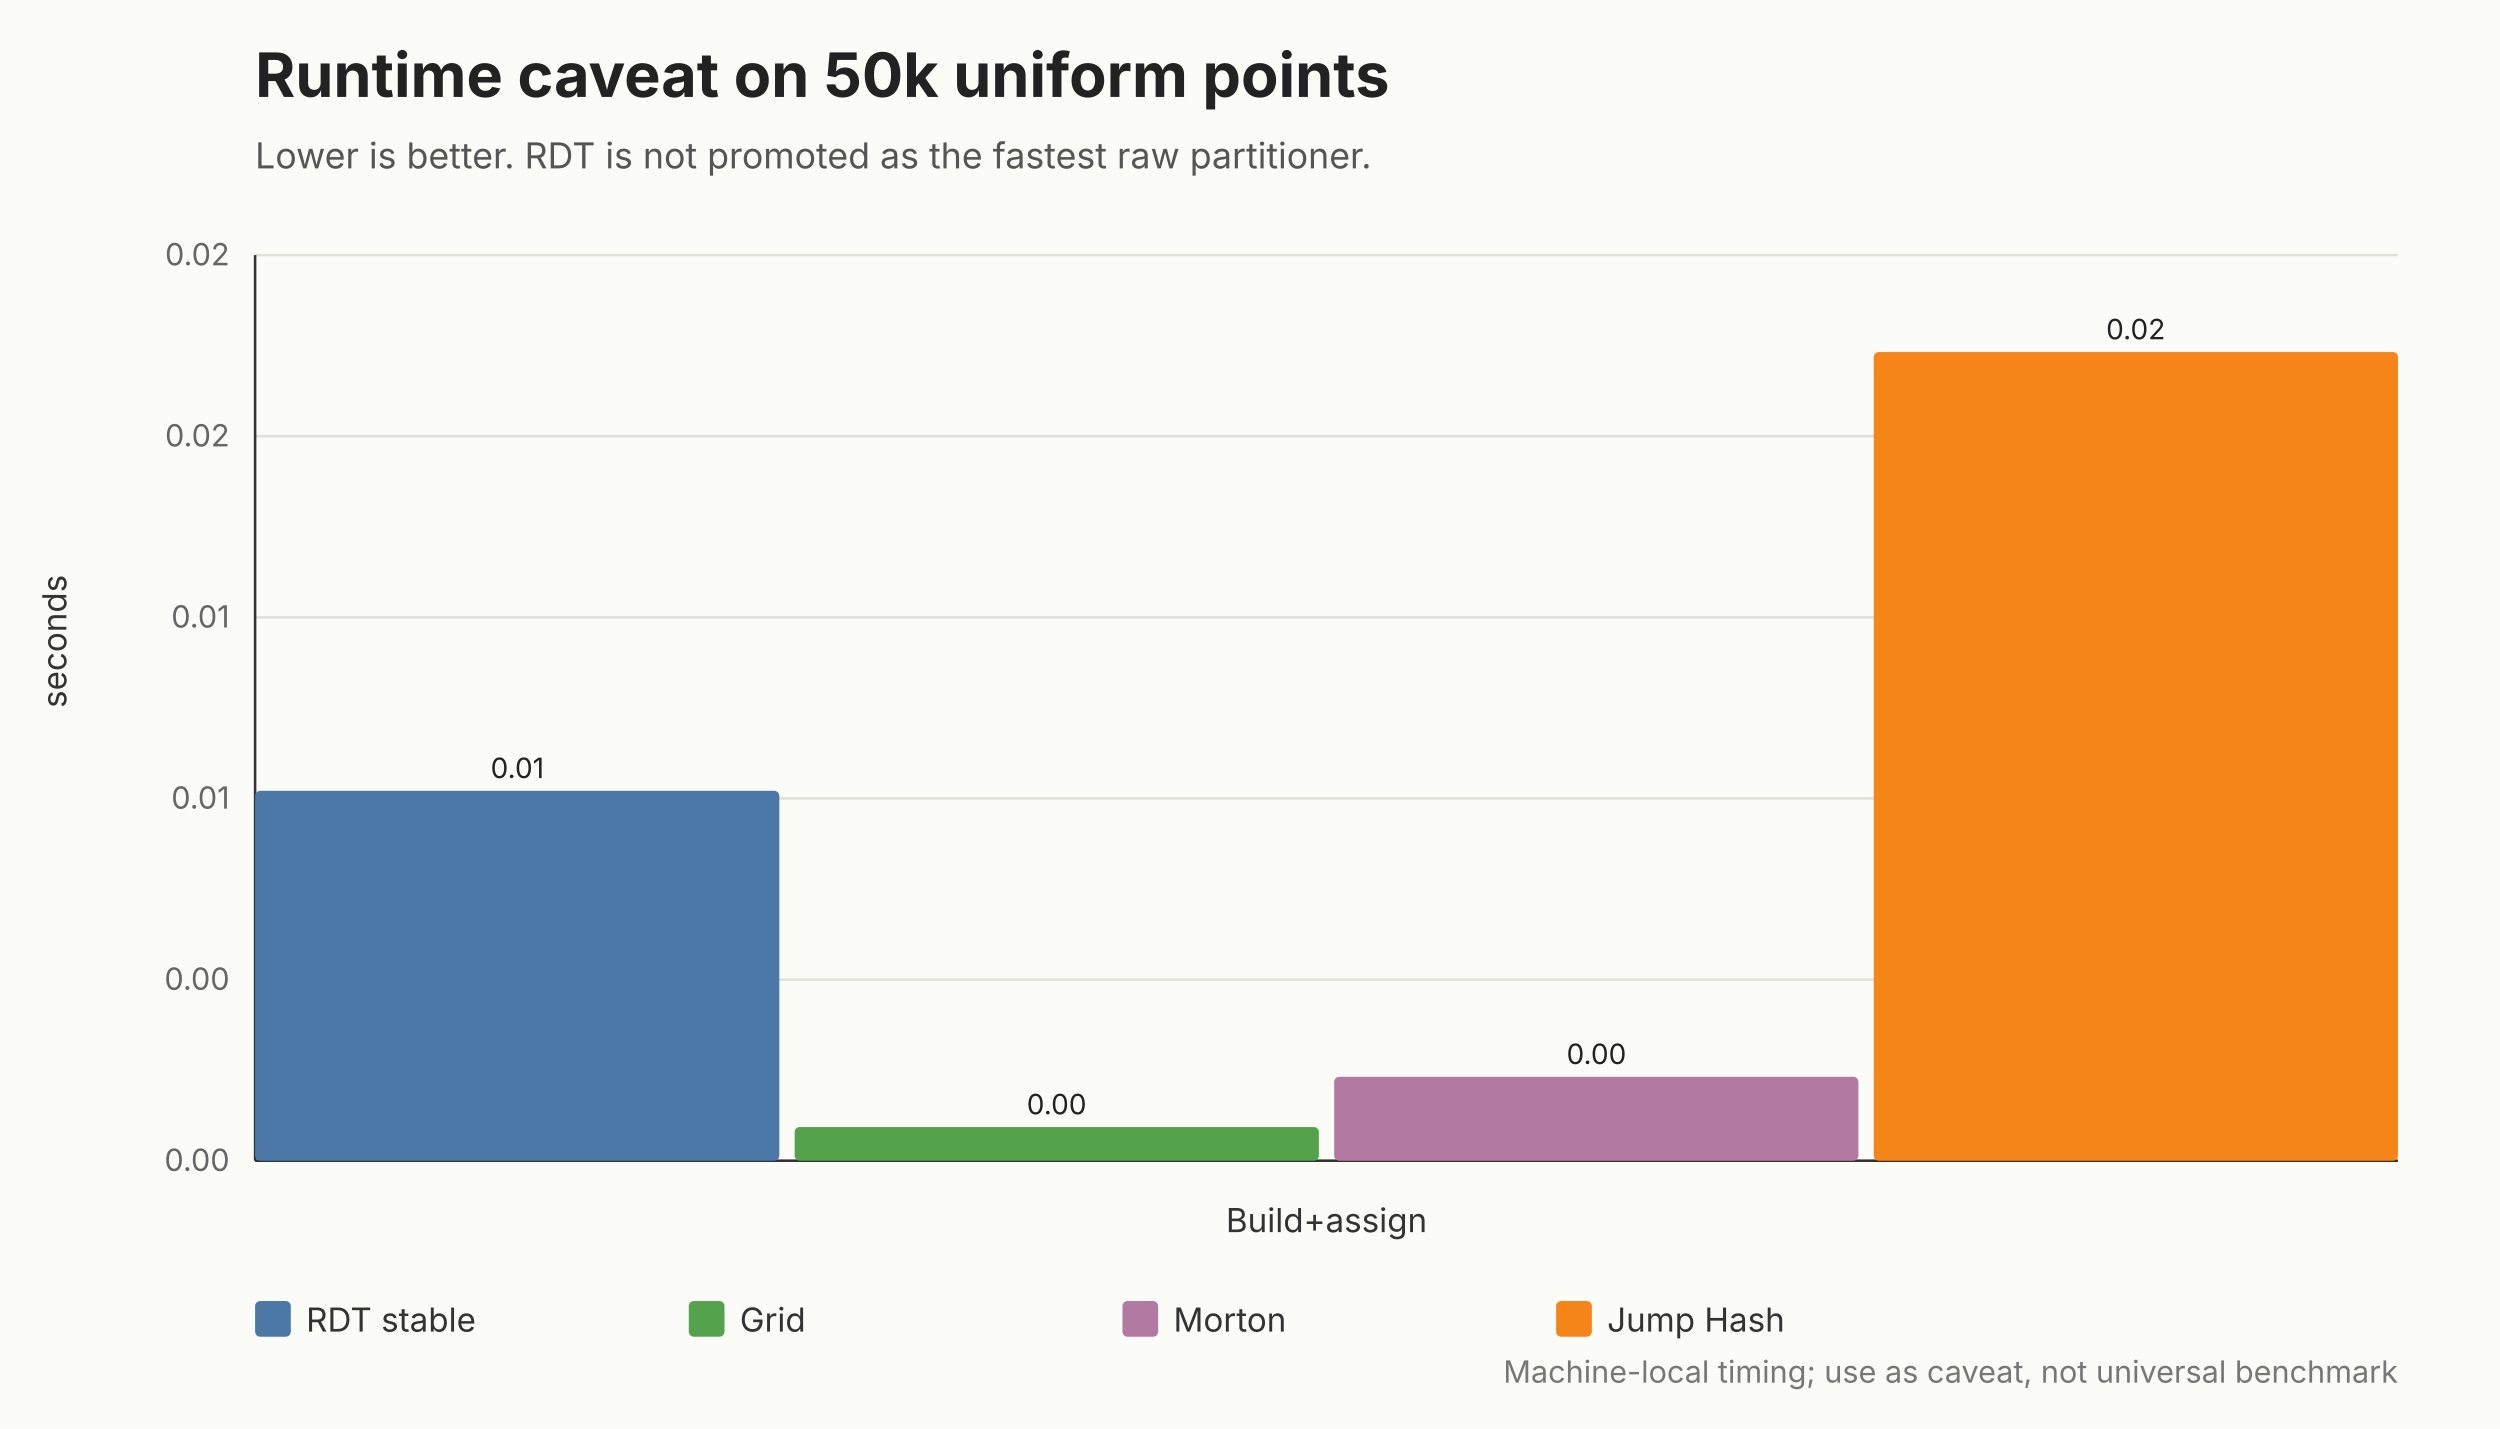
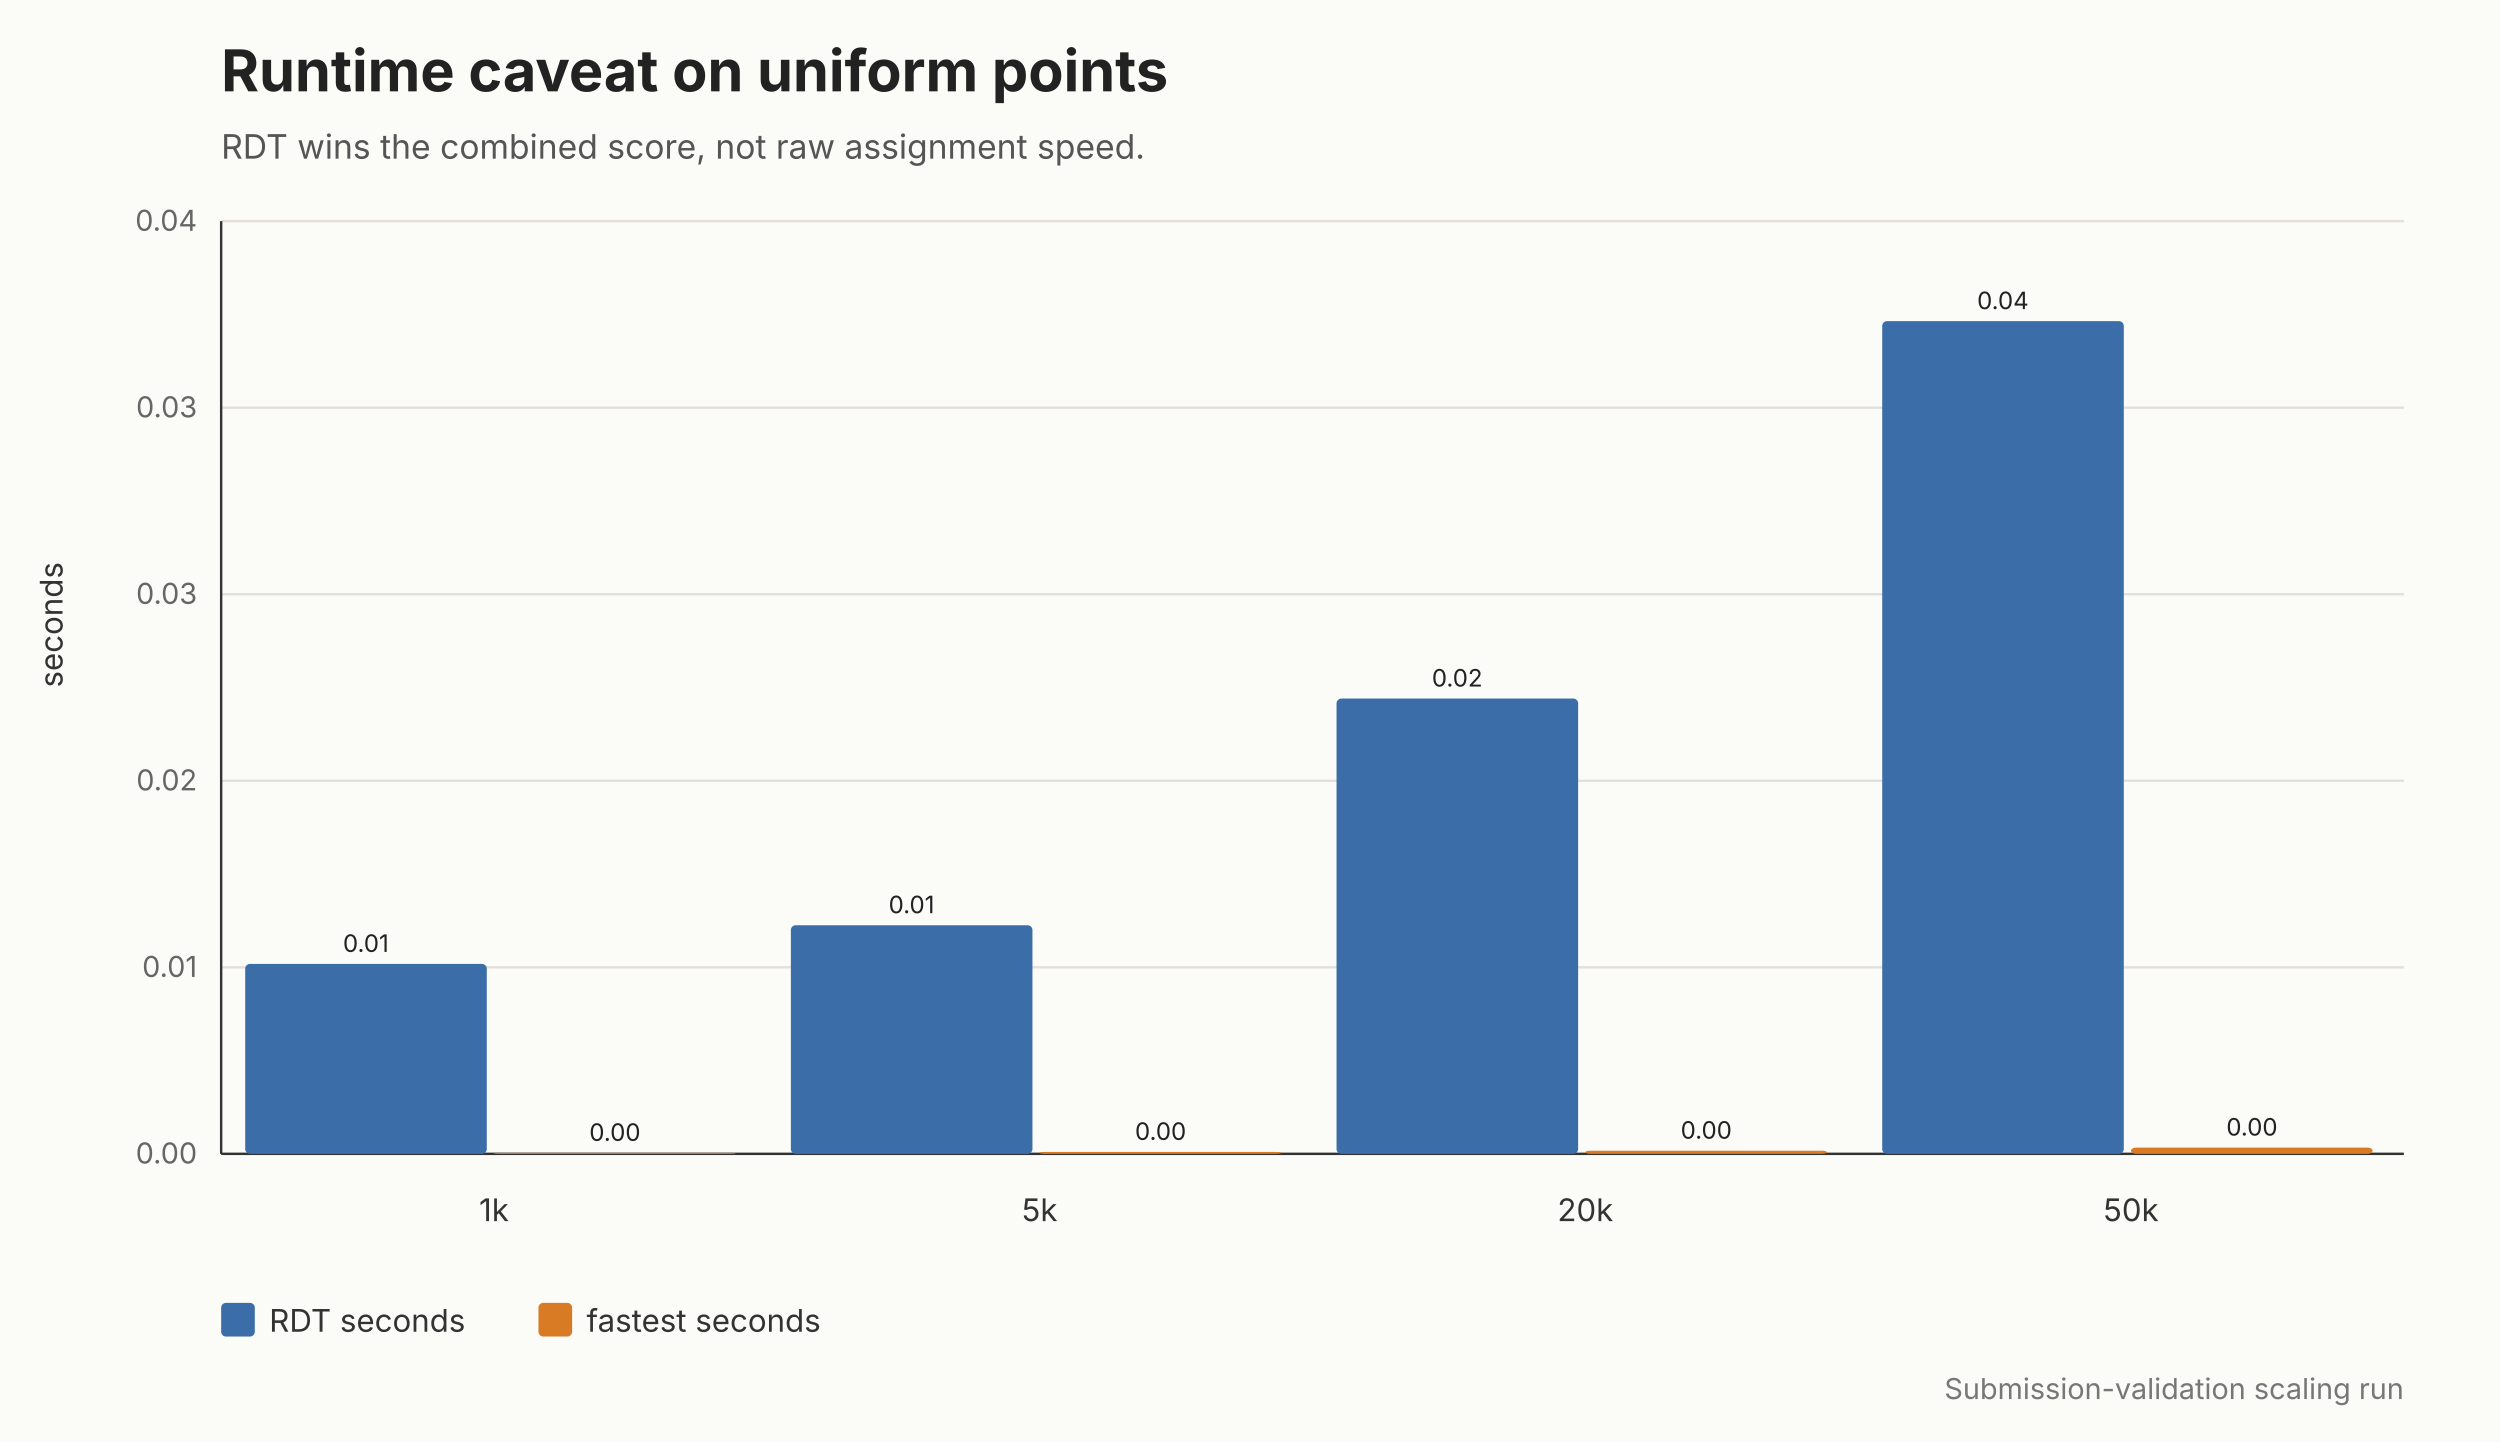
- <svg xmlns="http://www.w3.org/2000/svg" width="980" height="560" viewBox="0 0 980 560">
+ <svg xmlns="http://www.w3.org/2000/svg" width="1040" height="600" viewBox="0 0 1040 600">
  <rect width="100%" height="100%" fill="#fbfbf8" />
-   <text x="100" y="38" font-family="Inter, Arial, sans-serif" font-size="24" font-weight="700" fill="#222">Runtime caveat on 50k uniform points</text>
-   <text x="100" y="66" font-family="Inter, Arial, sans-serif" font-size="14" fill="#555">Lower is better. RDT is not promoted as the fastest raw partitioner.</text>
-   <line x1="100" y1="455.0" x2="940" y2="455.0" stroke="#e2e0d8" stroke-width="1" />
-   <text x="90" y="459.0" text-anchor="end" font-family="Inter, Arial, sans-serif" font-size="12" fill="#666">0.00</text>
-   <line x1="100" y1="384.0" x2="940" y2="384.0" stroke="#e2e0d8" stroke-width="1" />
-   <text x="90" y="388.0" text-anchor="end" font-family="Inter, Arial, sans-serif" font-size="12" fill="#666">0.00</text>
-   <line x1="100" y1="313.0" x2="940" y2="313.0" stroke="#e2e0d8" stroke-width="1" />
-   <text x="90" y="317.0" text-anchor="end" font-family="Inter, Arial, sans-serif" font-size="12" fill="#666">0.01</text>
-   <line x1="100" y1="242.0" x2="940" y2="242.0" stroke="#e2e0d8" stroke-width="1" />
-   <text x="90" y="246.0" text-anchor="end" font-family="Inter, Arial, sans-serif" font-size="12" fill="#666">0.01</text>
-   <line x1="100" y1="171.0" x2="940" y2="171.0" stroke="#e2e0d8" stroke-width="1" />
-   <text x="90" y="175.0" text-anchor="end" font-family="Inter, Arial, sans-serif" font-size="12" fill="#666">0.02</text>
-   <line x1="100" y1="100.0" x2="940" y2="100.0" stroke="#e2e0d8" stroke-width="1" />
-   <text x="90" y="104.0" text-anchor="end" font-family="Inter, Arial, sans-serif" font-size="12" fill="#666">0.02</text>
-   <line x1="100" y1="100" x2="100" y2="455" stroke="#333" />
-   <line x1="100" y1="455" x2="940" y2="455" stroke="#333" />
-   <text x="26" y="277.5" transform="rotate(-90, 26, 277.5)" font-family="Inter, Arial, sans-serif" font-size="13" fill="#333">seconds</text>
-   <text x="520.0" y="483" text-anchor="middle" font-family="Inter, Arial, sans-serif" font-size="13" fill="#333">Build+assign</text>
-   <rect x="100.0" y="310.0" width="205.5" height="145.0" fill="#4C78A8" rx="2" />
-   <text x="202.8" y="305.0" text-anchor="middle" font-family="Inter, Arial, sans-serif" font-size="11" fill="#222">0.01</text>
-   <rect x="311.5" y="441.8" width="205.5" height="13.2" fill="#54A24B" rx="2" />
-   <text x="414.2" y="436.8" text-anchor="middle" font-family="Inter, Arial, sans-serif" font-size="11" fill="#222">0.00</text>
-   <rect x="523.0" y="422.1" width="205.5" height="32.9" fill="#B279A2" rx="2" />
-   <text x="625.8" y="417.1" text-anchor="middle" font-family="Inter, Arial, sans-serif" font-size="11" fill="#222">0.00</text>
-   <rect x="734.5" y="138.0" width="205.5" height="317.0" fill="#F58518" rx="2" />
-   <text x="837.2" y="133.0" text-anchor="middle" font-family="Inter, Arial, sans-serif" font-size="11" fill="#222">0.02</text>
-   <rect x="100" y="510" width="14" height="14" fill="#4C78A8" rx="2" />
-   <text x="120" y="522" font-family="Inter, Arial, sans-serif" font-size="13" fill="#333">RDT stable</text>
-   <rect x="270" y="510" width="14" height="14" fill="#54A24B" rx="2" />
-   <text x="290" y="522" font-family="Inter, Arial, sans-serif" font-size="13" fill="#333">Grid</text>
-   <rect x="440" y="510" width="14" height="14" fill="#B279A2" rx="2" />
-   <text x="460" y="522" font-family="Inter, Arial, sans-serif" font-size="13" fill="#333">Morton</text>
-   <rect x="610" y="510" width="14" height="14" fill="#F58518" rx="2" />
-   <text x="630" y="522" font-family="Inter, Arial, sans-serif" font-size="13" fill="#333">Jump Hash</text>
-   <text x="940" y="542" text-anchor="end" font-family="Inter, Arial, sans-serif" font-size="12" fill="#777">Machine-local timing; use as caveat, not universal benchmark</text>
+   <text x="92" y="38" font-family="Inter, Arial, sans-serif" font-size="24" font-weight="700" fill="#222">Runtime caveat on uniform points</text>
+   <text x="92" y="66" font-family="Inter, Arial, sans-serif" font-size="14" fill="#555">RDT wins the combined score, not raw assignment speed.</text>
+   <line x1="92" y1="480.0" x2="1000" y2="480.0" stroke="#e2e0d8" stroke-width="1" />
+   <text x="82" y="484.0" text-anchor="end" font-family="Inter, Arial, sans-serif" font-size="12" fill="#666">0.00</text>
+   <line x1="92" y1="402.4" x2="1000" y2="402.4" stroke="#e2e0d8" stroke-width="1" />
+   <text x="82" y="406.4" text-anchor="end" font-family="Inter, Arial, sans-serif" font-size="12" fill="#666">0.01</text>
+   <line x1="92" y1="324.8" x2="1000" y2="324.8" stroke="#e2e0d8" stroke-width="1" />
+   <text x="82" y="328.8" text-anchor="end" font-family="Inter, Arial, sans-serif" font-size="12" fill="#666">0.02</text>
+   <line x1="92" y1="247.2" x2="1000" y2="247.2" stroke="#e2e0d8" stroke-width="1" />
+   <text x="82" y="251.2" text-anchor="end" font-family="Inter, Arial, sans-serif" font-size="12" fill="#666">0.03</text>
+   <line x1="92" y1="169.6" x2="1000" y2="169.6" stroke="#e2e0d8" stroke-width="1" />
+   <text x="82" y="173.6" text-anchor="end" font-family="Inter, Arial, sans-serif" font-size="12" fill="#666">0.03</text>
+   <line x1="92" y1="92.0" x2="1000" y2="92.0" stroke="#e2e0d8" stroke-width="1" />
+   <text x="82" y="96.0" text-anchor="end" font-family="Inter, Arial, sans-serif" font-size="12" fill="#666">0.04</text>
+   <line x1="92" y1="92" x2="92" y2="480" stroke="#333" />
+   <line x1="92" y1="480" x2="1000" y2="480" stroke="#333" />
+   <text x="26" y="286.0" transform="rotate(-90, 26, 286.0)" font-family="Inter, Arial, sans-serif" font-size="13" fill="#333">seconds</text>
+   <text x="205.5" y="508" text-anchor="middle" font-family="Inter, Arial, sans-serif" font-size="13" fill="#333">1k</text>
+   <rect x="102.0" y="401.0" width="100.5" height="79.0" fill="#3B6EA8" rx="2" />
+   <text x="152.2" y="396.0" text-anchor="middle" font-family="Inter, Arial, sans-serif" font-size="10" fill="#222">0.01</text>
+   <rect x="205.5" y="479.6" width="100.5" height="0.4" fill="#D97B24" rx="2" />
+   <text x="255.8" y="474.6" text-anchor="middle" font-family="Inter, Arial, sans-serif" font-size="10" fill="#222">0.00</text>
+   <text x="432.5" y="508" text-anchor="middle" font-family="Inter, Arial, sans-serif" font-size="13" fill="#333">5k</text>
+   <rect x="329.0" y="384.9" width="100.5" height="95.1" fill="#3B6EA8" rx="2" />
+   <text x="379.2" y="379.9" text-anchor="middle" font-family="Inter, Arial, sans-serif" font-size="10" fill="#222">0.01</text>
+   <rect x="432.5" y="479.2" width="100.5" height="0.8" fill="#D97B24" rx="2" />
+   <text x="482.8" y="474.2" text-anchor="middle" font-family="Inter, Arial, sans-serif" font-size="10" fill="#222">0.00</text>
+   <text x="659.5" y="508" text-anchor="middle" font-family="Inter, Arial, sans-serif" font-size="13" fill="#333">20k</text>
+   <rect x="556.0" y="290.6" width="100.5" height="189.4" fill="#3B6EA8" rx="2" />
+   <text x="606.2" y="285.6" text-anchor="middle" font-family="Inter, Arial, sans-serif" font-size="10" fill="#222">0.02</text>
+   <rect x="659.5" y="478.7" width="100.5" height="1.3" fill="#D97B24" rx="2" />
+   <text x="709.8" y="473.7" text-anchor="middle" font-family="Inter, Arial, sans-serif" font-size="10" fill="#222">0.00</text>
+   <text x="886.5" y="508" text-anchor="middle" font-family="Inter, Arial, sans-serif" font-size="13" fill="#333">50k</text>
+   <rect x="783.0" y="133.6" width="100.5" height="346.4" fill="#3B6EA8" rx="2" />
+   <text x="833.2" y="128.6" text-anchor="middle" font-family="Inter, Arial, sans-serif" font-size="10" fill="#222">0.04</text>
+   <rect x="886.5" y="477.4" width="100.5" height="2.6" fill="#D97B24" rx="2" />
+   <text x="936.8" y="472.4" text-anchor="middle" font-family="Inter, Arial, sans-serif" font-size="10" fill="#222">0.00</text>
+   <rect x="92" y="542" width="14" height="14" fill="#3B6EA8" rx="2" />
+   <text x="112" y="554" font-family="Inter, Arial, sans-serif" font-size="13" fill="#333">RDT seconds</text>
+   <rect x="224" y="542" width="14" height="14" fill="#D97B24" rx="2" />
+   <text x="244" y="554" font-family="Inter, Arial, sans-serif" font-size="13" fill="#333">fastest seconds</text>
+   <text x="1000" y="582" text-anchor="end" font-family="Inter, Arial, sans-serif" font-size="12" fill="#777">Submission-validation scaling run</text>
</svg>
